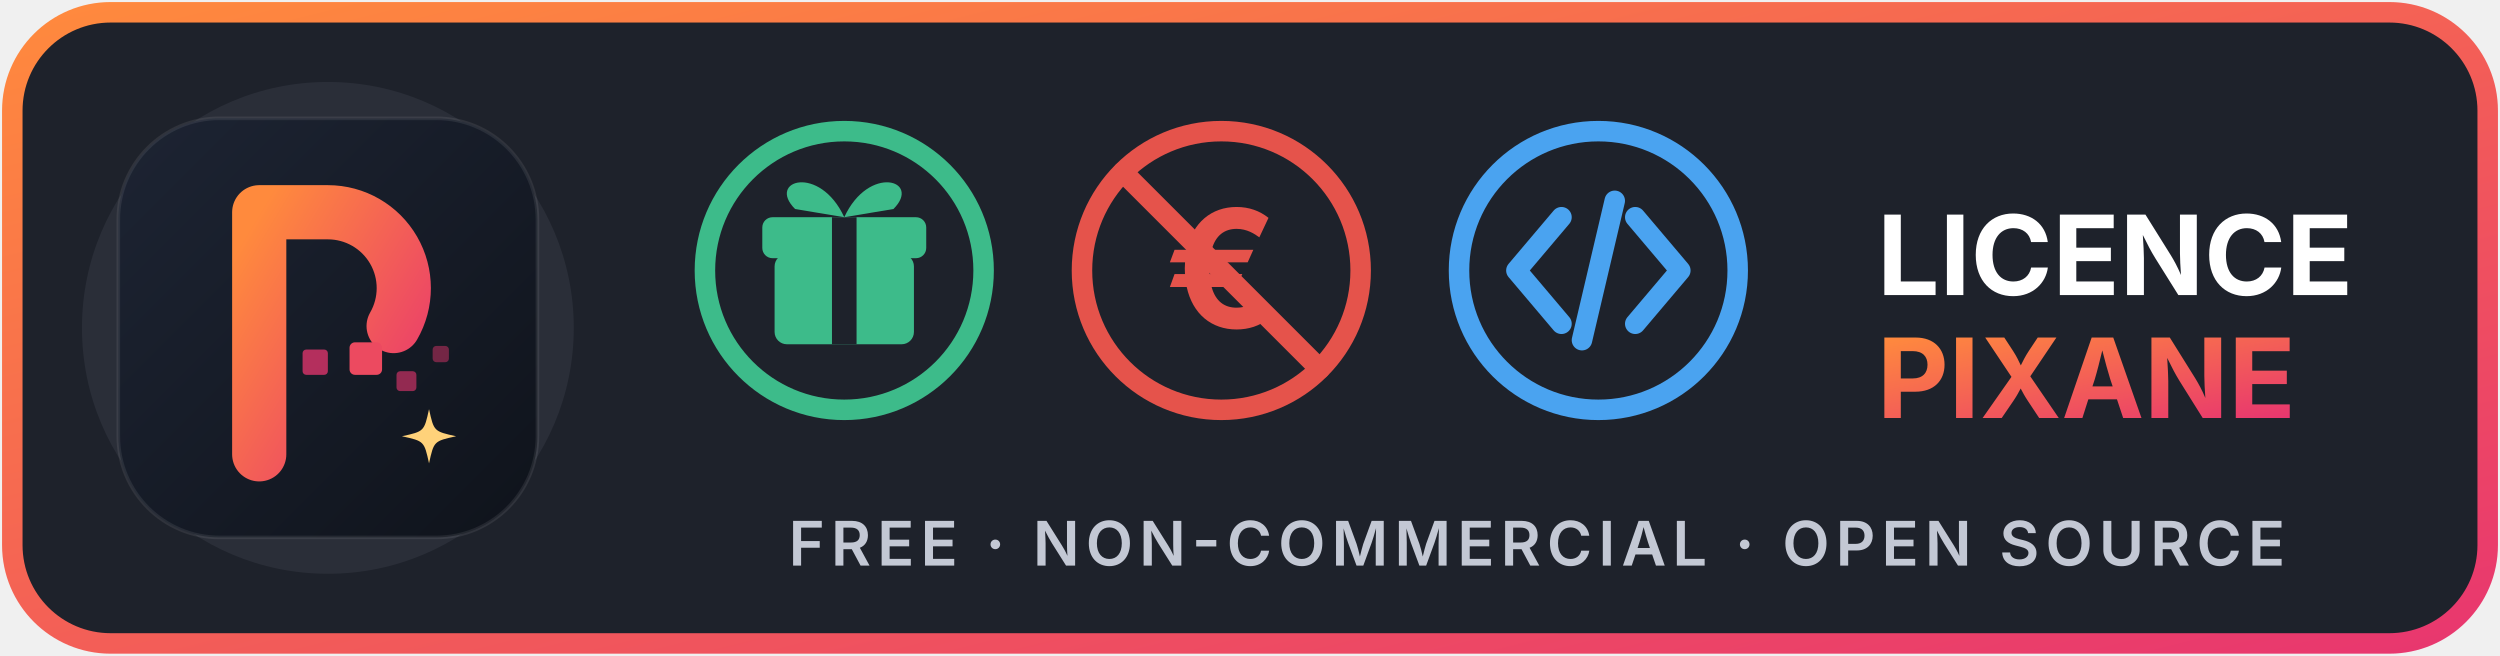
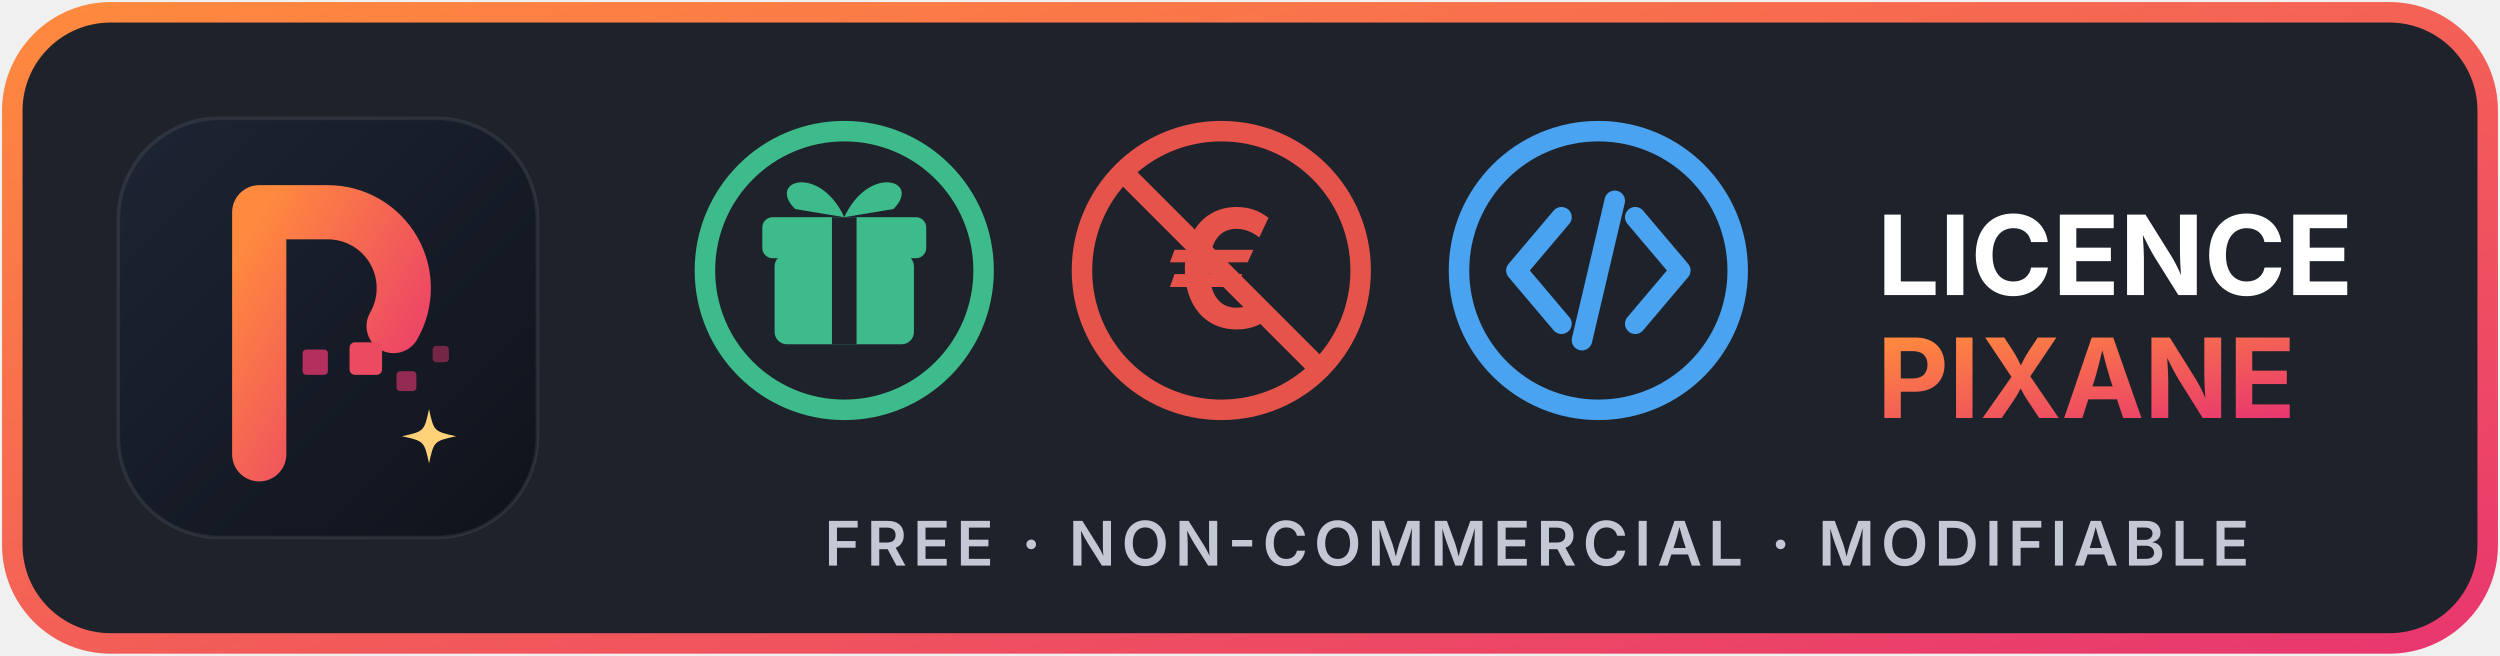
<svg xmlns="http://www.w3.org/2000/svg" width="610" height="160" viewBox="0 0 610 160">
  <defs>
    <linearGradient id="bord" x1="0" y1="0" x2="1" y2="1">
      <stop offset="0" stop-color="#FF8A3D" />
      <stop offset="1" stop-color="#E8366F" />
    </linearGradient>
  </defs>
  <rect x="3" y="3" width="604" height="154" rx="24" fill="#1E222B" stroke="url(#bord)" stroke-width="5" />
-   <circle cx="80" cy="80" r="60" fill="#2A2E38" />
  <g transform="translate(28 28) scale(0.40625)">
    <defs>
      <linearGradient id="logo_f" x1="0" y1="0" x2="1" y2="1">
        <stop offset="0" stop-color="#1D2433" />
        <stop offset="1" stop-color="#0F131B" />
      </linearGradient>
      <linearGradient id="logo_r" x1="0" y1="0" x2="1" y2="1">
        <stop offset="0" stop-color="#FF8A3D" />
        <stop offset="1" stop-color="#E8366F" />
      </linearGradient>
    </defs>
    <g transform="translate(128 128) scale(1.085) translate(-128 -128)">
      <rect x="12" y="12" width="232" height="232" rx="56" fill="url(#logo_f)" />
      <rect x="12" y="12" width="232" height="232" rx="56" fill="none" stroke="#FFFFFF" stroke-opacity=".08" stroke-width="2" />
      <path d="M90 198 V64 H128 A42 42 0 0 1 164.4 127" fill="none" stroke="url(#logo_r)" stroke-width="30" stroke-linecap="round" stroke-linejoin="round" />
      <rect x="140" y="136" width="18" height="18" rx="3" fill="#EC4A60" opacity="1" />
      <rect x="114" y="140" width="14" height="14" rx="2" fill="#E8366F" opacity="0.75" />
      <rect x="166" y="152" width="11" height="11" rx="2" fill="#E8366F" opacity="0.6" />
      <rect x="186" y="138" width="9" height="9" rx="2" fill="#E8366F" opacity="0.45" />
      <path fill="#FFD27A" d="M184 173 C186.7 185.3 186.7 185.3 199 188 C186.7 190.7 186.7 190.7 184 203 C181.3 190.7 181.3 190.7 169 188 C181.3 185.3 181.3 185.3 184 173z" />
    </g>
  </g>
  <circle cx="206" cy="66" r="34" fill="none" stroke="#3DBB8A" stroke-width="5" />
  <rect x="189" y="62" width="34" height="22" rx="3" fill="#3DBB8A" />
  <rect x="186" y="53" width="40" height="10" rx="2.5" fill="#3DBB8A" />
  <rect x="203" y="53" width="6" height="31" fill="#1E222B" />
  <path d="M206 53 C200 40 187 44 194 51 Z M206 53 C212 40 225 44 218 51 Z" fill="#3DBB8A" />
  <circle cx="298" cy="66" r="34" fill="none" stroke="#E5534B" stroke-width="5" />
  <text x="298" y="80" text-anchor="middle" font-family="Segoe UI, Inter, Arial, sans-serif" font-size="40" font-weight="700" fill="#E5534B">€</text>
  <line x1="274" y1="42" x2="322" y2="90" stroke="#E5534B" stroke-width="5" stroke-linecap="round" />
  <circle cx="390" cy="66" r="34" fill="none" stroke="#4AA3F0" stroke-width="5" />
  <path d="M381 53 L370 66 L381 79" fill="none" stroke="#4AA3F0" stroke-width="5" stroke-linecap="round" stroke-linejoin="round" />
  <path d="M399 53 L410 66 L399 79" fill="none" stroke="#4AA3F0" stroke-width="5" stroke-linecap="round" stroke-linejoin="round" />
  <line x1="394" y1="49" x2="386" y2="83" stroke="#4AA3F0" stroke-width="5" stroke-linecap="round" />
  <text x="458" y="72" font-family="Segoe UI, Inter, Arial, sans-serif" font-size="27" font-weight="700" fill="#FFFFFF">LICENCE</text>
  <text x="458" y="102" font-family="Segoe UI, Inter, Arial, sans-serif" font-size="27" font-weight="700" fill="url(#bord)">PIXANE</text>
-   <text x="375" y="138" text-anchor="middle" font-family="Segoe UI, Inter, Arial, sans-serif" font-size="15" font-weight="600" letter-spacing="1.5" fill="#C3C8D4">FREE · NON-COMMERCIAL · OPEN SOURCE</text>
+   <text x="375" y="138" text-anchor="middle" font-family="Segoe UI, Inter, Arial, sans-serif" font-size="15" font-weight="600" letter-spacing="1.5" fill="#C3C8D4">FREE · NON-COMMERCIAL · MODIFIABLE</text>
</svg>
